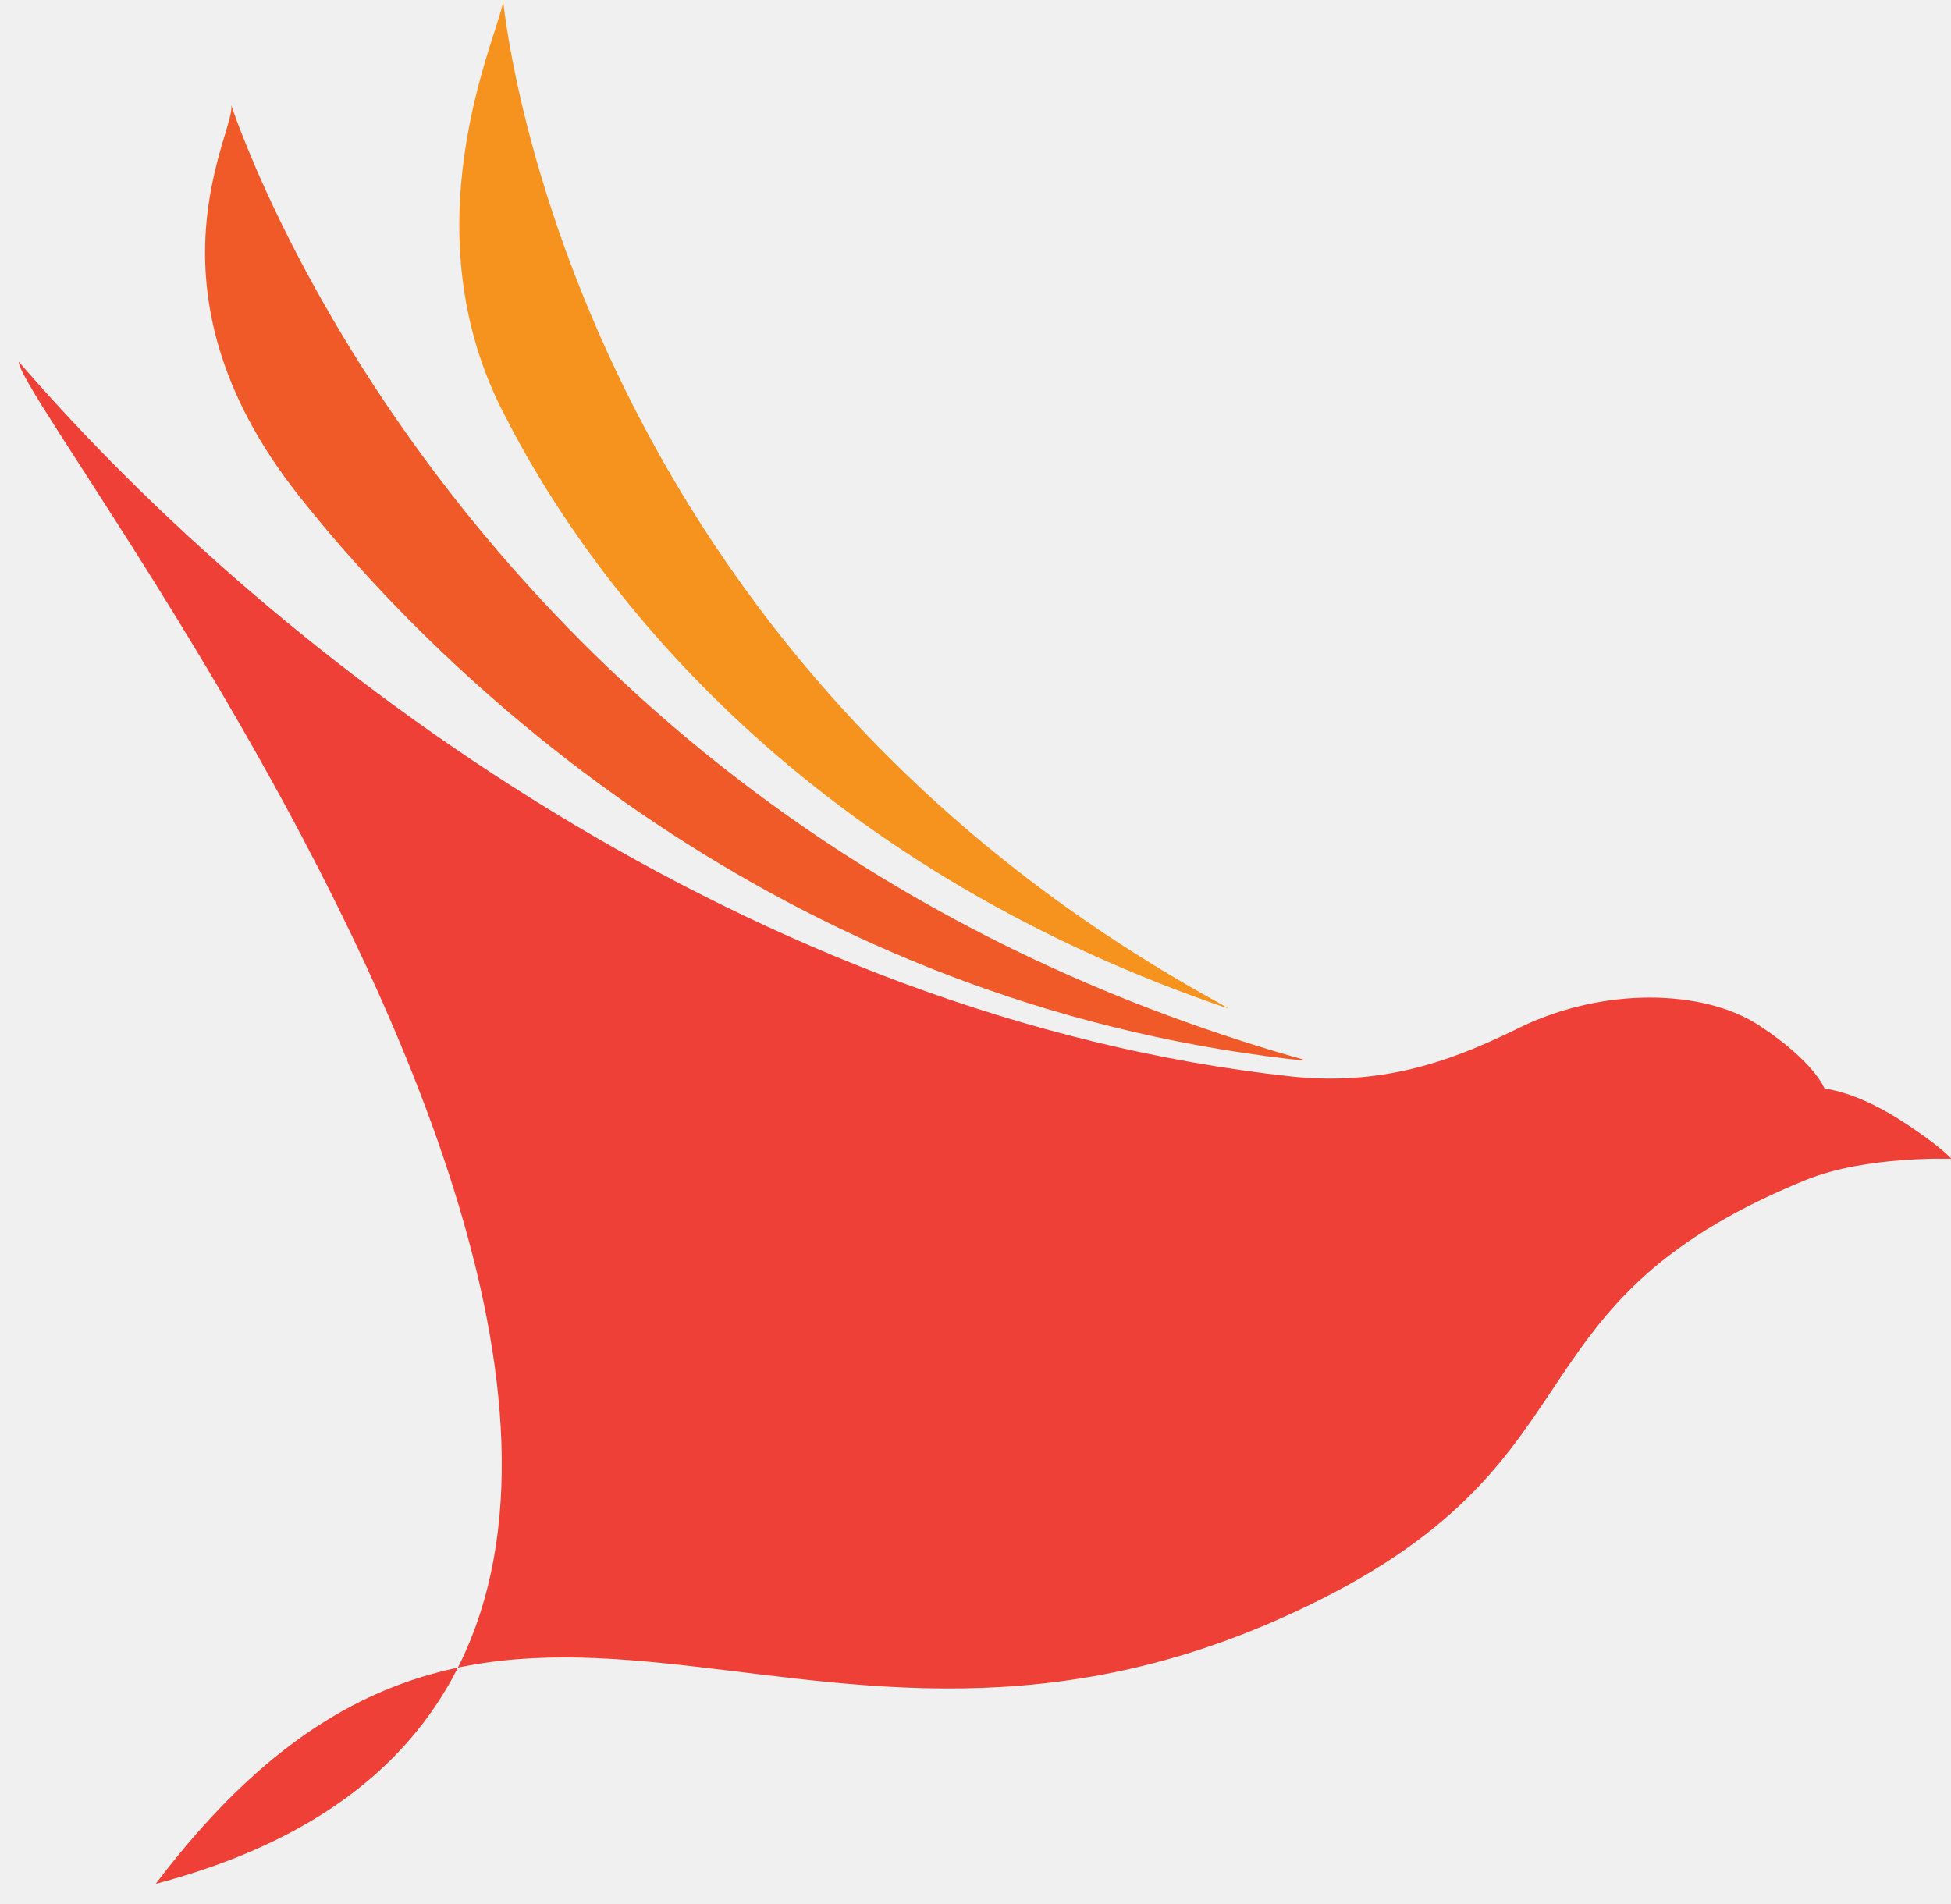
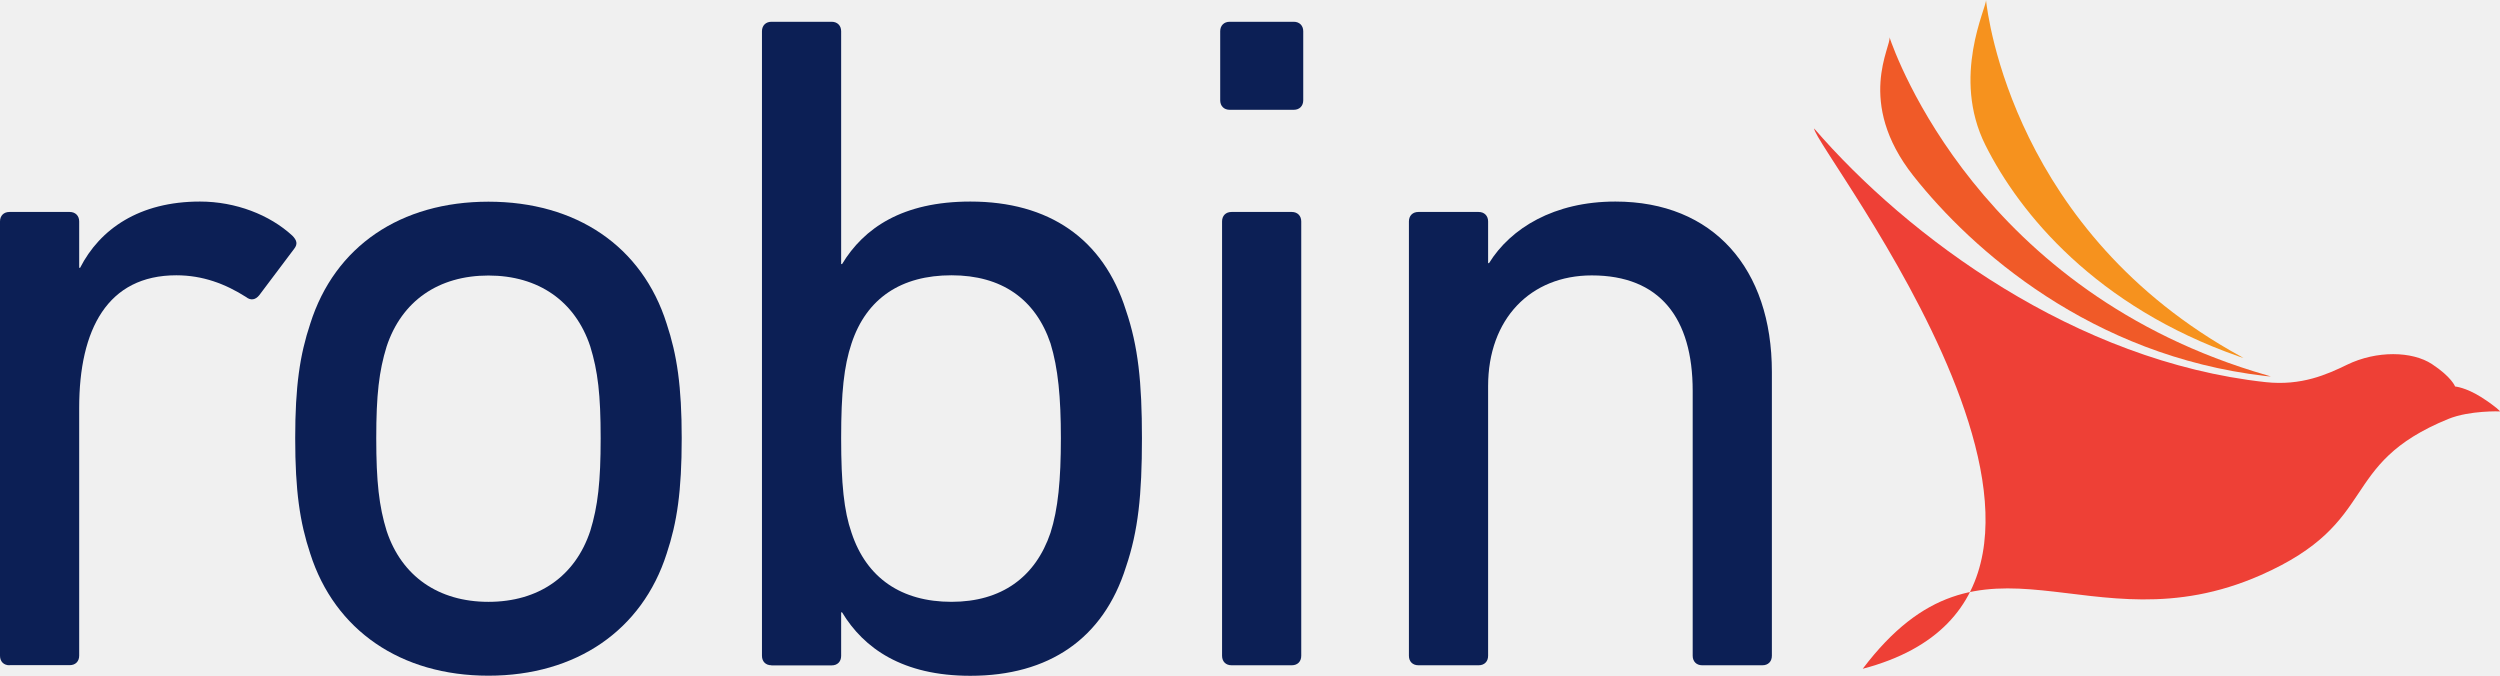
- <svg xmlns="http://www.w3.org/2000/svg" width="41" height="40" viewBox="0 0 41 40" fill="none">
-   <path d="M27.087 22.256C16.793 21.051 9.75 14.808 6.277 10.415C2.811 6.029 5.013 2.682 4.855 2.197C5.214 3.264 10.206 17.316 27.198 22.215C27.281 22.235 27.35 22.256 27.433 22.284C27.322 22.284 27.205 22.27 27.087 22.256Z" fill="#F05A28" />
-   <path d="M25.817 21.195C25.754 21.161 25.699 21.126 25.637 21.091C12.242 13.747 10.675 0.97 10.571 0C10.613 0.437 8.507 4.538 10.537 8.592C12.567 12.645 17.082 18.14 25.527 21.098C25.623 21.133 25.72 21.161 25.817 21.195Z" fill="#F6921E" />
-   <path d="M3.273 39.592C10.475 30.079 16.551 38.573 26.832 34.049C33.992 30.896 31.32 27.501 37.948 24.799C39.212 24.286 41.007 24.355 41.007 24.355C41.007 24.355 40.793 24.085 39.875 23.503C38.956 22.928 38.342 22.88 38.342 22.88C38.342 22.88 38.142 22.325 36.975 21.556C35.808 20.787 33.702 20.739 31.948 21.591C30.767 22.166 29.241 22.852 27.129 22.623C15.867 21.397 5.938 14.025 0.394 7.602C0.401 8.759 21.17 34.873 3.273 39.592Z" fill="#EE4036" />
+ <svg xmlns="http://www.w3.org/2000/svg" width="148" height="40" viewBox="0 0 148 40" fill="none">
+   <g clip-path="url(#clip0_1001_227)">
+     <path d="M0.559 39.384C0.221 39.384 0 39.162 0 38.822V13.11C0 12.77 0.221 12.548 0.559 12.548H4.129C4.46 12.548 4.688 12.77 4.688 13.11V15.853H4.743C5.917 13.553 8.258 11.932 11.835 11.932C13.954 11.932 15.963 12.715 17.303 13.948C17.579 14.225 17.634 14.454 17.413 14.731L15.349 17.475C15.128 17.752 14.845 17.807 14.569 17.585C13.34 16.803 12 16.297 10.44 16.297C6.366 16.297 4.688 19.491 4.688 24.14V38.815C4.688 39.155 4.467 39.377 4.129 39.377H0.559V39.384Z" fill="#0C1F55" />
+     <path d="M18.366 32.774C17.752 30.924 17.476 29.074 17.476 25.943C17.476 22.859 17.752 21.009 18.366 19.166C19.816 14.572 23.724 11.94 28.916 11.94C34.109 11.94 38.017 14.572 39.467 19.166C40.081 21.016 40.357 22.866 40.357 25.943C40.357 29.081 40.081 30.931 39.467 32.774C38.017 37.313 34.109 40.001 28.916 40.001C23.724 40.001 19.816 37.313 18.366 32.774ZM34.944 31.43C35.393 29.975 35.559 28.52 35.559 25.943C35.559 23.365 35.393 21.965 34.944 20.51C34.053 17.822 31.872 16.311 28.916 16.311C25.954 16.311 23.779 17.822 22.889 20.51C22.44 21.965 22.274 23.365 22.274 25.943C22.274 28.52 22.44 29.975 22.889 31.43C23.779 34.119 25.961 35.629 28.916 35.629C31.879 35.629 34.053 34.119 34.944 31.43Z" fill="#0C1F55" />
+     <path d="M45.667 39.384C45.329 39.384 45.108 39.162 45.108 38.822V1.85C45.108 1.518 45.329 1.289 45.667 1.289H49.237C49.568 1.289 49.796 1.511 49.796 1.85V15.632H49.851C51.136 13.505 53.421 11.932 57.446 11.932C62.079 11.932 65.318 14.114 66.657 18.375C67.382 20.503 67.603 22.637 67.603 25.942C67.603 29.302 67.382 31.429 66.657 33.563C65.318 37.825 62.079 40.007 57.446 40.007C53.428 40.007 51.136 38.379 49.851 36.252H49.796V38.829C49.796 39.169 49.575 39.391 49.237 39.391H45.667V39.384ZM62.19 31.54C62.639 30.141 62.804 28.401 62.804 25.935C62.804 23.524 62.639 21.791 62.19 20.329C61.299 17.697 59.29 16.297 56.328 16.297C53.366 16.297 51.301 17.641 50.411 20.329C49.962 21.674 49.796 23.239 49.796 25.935C49.796 28.623 49.962 30.252 50.411 31.54C51.301 34.229 53.373 35.628 56.328 35.628C59.283 35.628 61.299 34.173 62.19 31.54Z" fill="#0C1F55" />
+     <path d="M72.795 6.5C72.464 6.5 72.236 6.278 72.236 5.938V1.85C72.236 1.518 72.457 1.289 72.795 1.289H76.593C76.924 1.289 77.152 1.511 77.152 1.85V5.938C77.152 6.271 76.931 6.5 76.593 6.5H72.795ZM72.906 39.384C72.567 39.384 72.346 39.162 72.346 38.822V13.11C72.346 12.77 72.567 12.548 72.906 12.548H76.475C76.807 12.548 77.034 12.77 77.034 13.11V38.822C77.034 39.162 76.814 39.384 76.475 39.384H72.906Z" fill="#0C1F55" />
+     <path d="M100.766 39.384C100.434 39.384 100.207 39.162 100.207 38.822V23.136C100.207 18.819 98.253 16.304 94.234 16.304C90.602 16.304 88.096 18.881 88.096 22.858V38.822C88.096 39.162 87.875 39.384 87.537 39.384H83.967C83.629 39.384 83.408 39.162 83.408 38.822V13.11C83.408 12.77 83.629 12.548 83.967 12.548H87.537C87.868 12.548 88.096 12.77 88.096 13.11V15.576H88.151C89.435 13.505 92.004 11.932 95.629 11.932C101.436 11.932 104.895 15.909 104.895 22.013V38.822C104.895 39.162 104.674 39.384 104.336 39.384H100.766Z" fill="#0C1F55" />
+     <path d="M134.087 22.256C123.793 21.051 116.75 14.808 113.277 10.415C109.811 6.029 112.013 2.682 111.855 2.197C112.214 3.264 117.206 17.316 134.198 22.215C134.281 22.235 134.35 22.256 134.433 22.284C134.322 22.284 134.205 22.27 134.087 22.256Z" fill="#F05A28" />
+     <path d="M132.817 21.195C132.754 21.161 132.699 21.126 132.637 21.091C119.242 13.747 117.675 0.97 117.571 0C117.613 0.437 115.507 4.538 117.537 8.592C119.567 12.645 124.082 18.14 132.527 21.098C132.623 21.133 132.72 21.161 132.817 21.195Z" fill="#F6921E" />
+     <path d="M110.273 39.592C117.475 30.079 123.551 38.573 133.832 34.049C140.992 30.896 138.32 27.501 144.948 24.799C146.212 24.286 148.007 24.355 148.007 24.355C148.007 24.355 147.793 24.085 146.875 23.503C145.956 22.928 145.342 22.88 145.342 22.88C145.342 22.88 145.142 22.325 143.975 21.556C142.808 20.787 140.702 20.739 138.948 21.591C137.767 22.166 136.241 22.852 134.129 22.623C122.867 21.397 112.938 14.025 107.394 7.602C107.401 8.759 128.17 34.873 110.273 39.592Z" fill="#EE4036" />
+   </g>
+   <defs>
+     <clipPath id="clip0_1001_227">
+       <rect width="148" height="40" fill="white" />
+     </clipPath>
+   </defs>
</svg>
